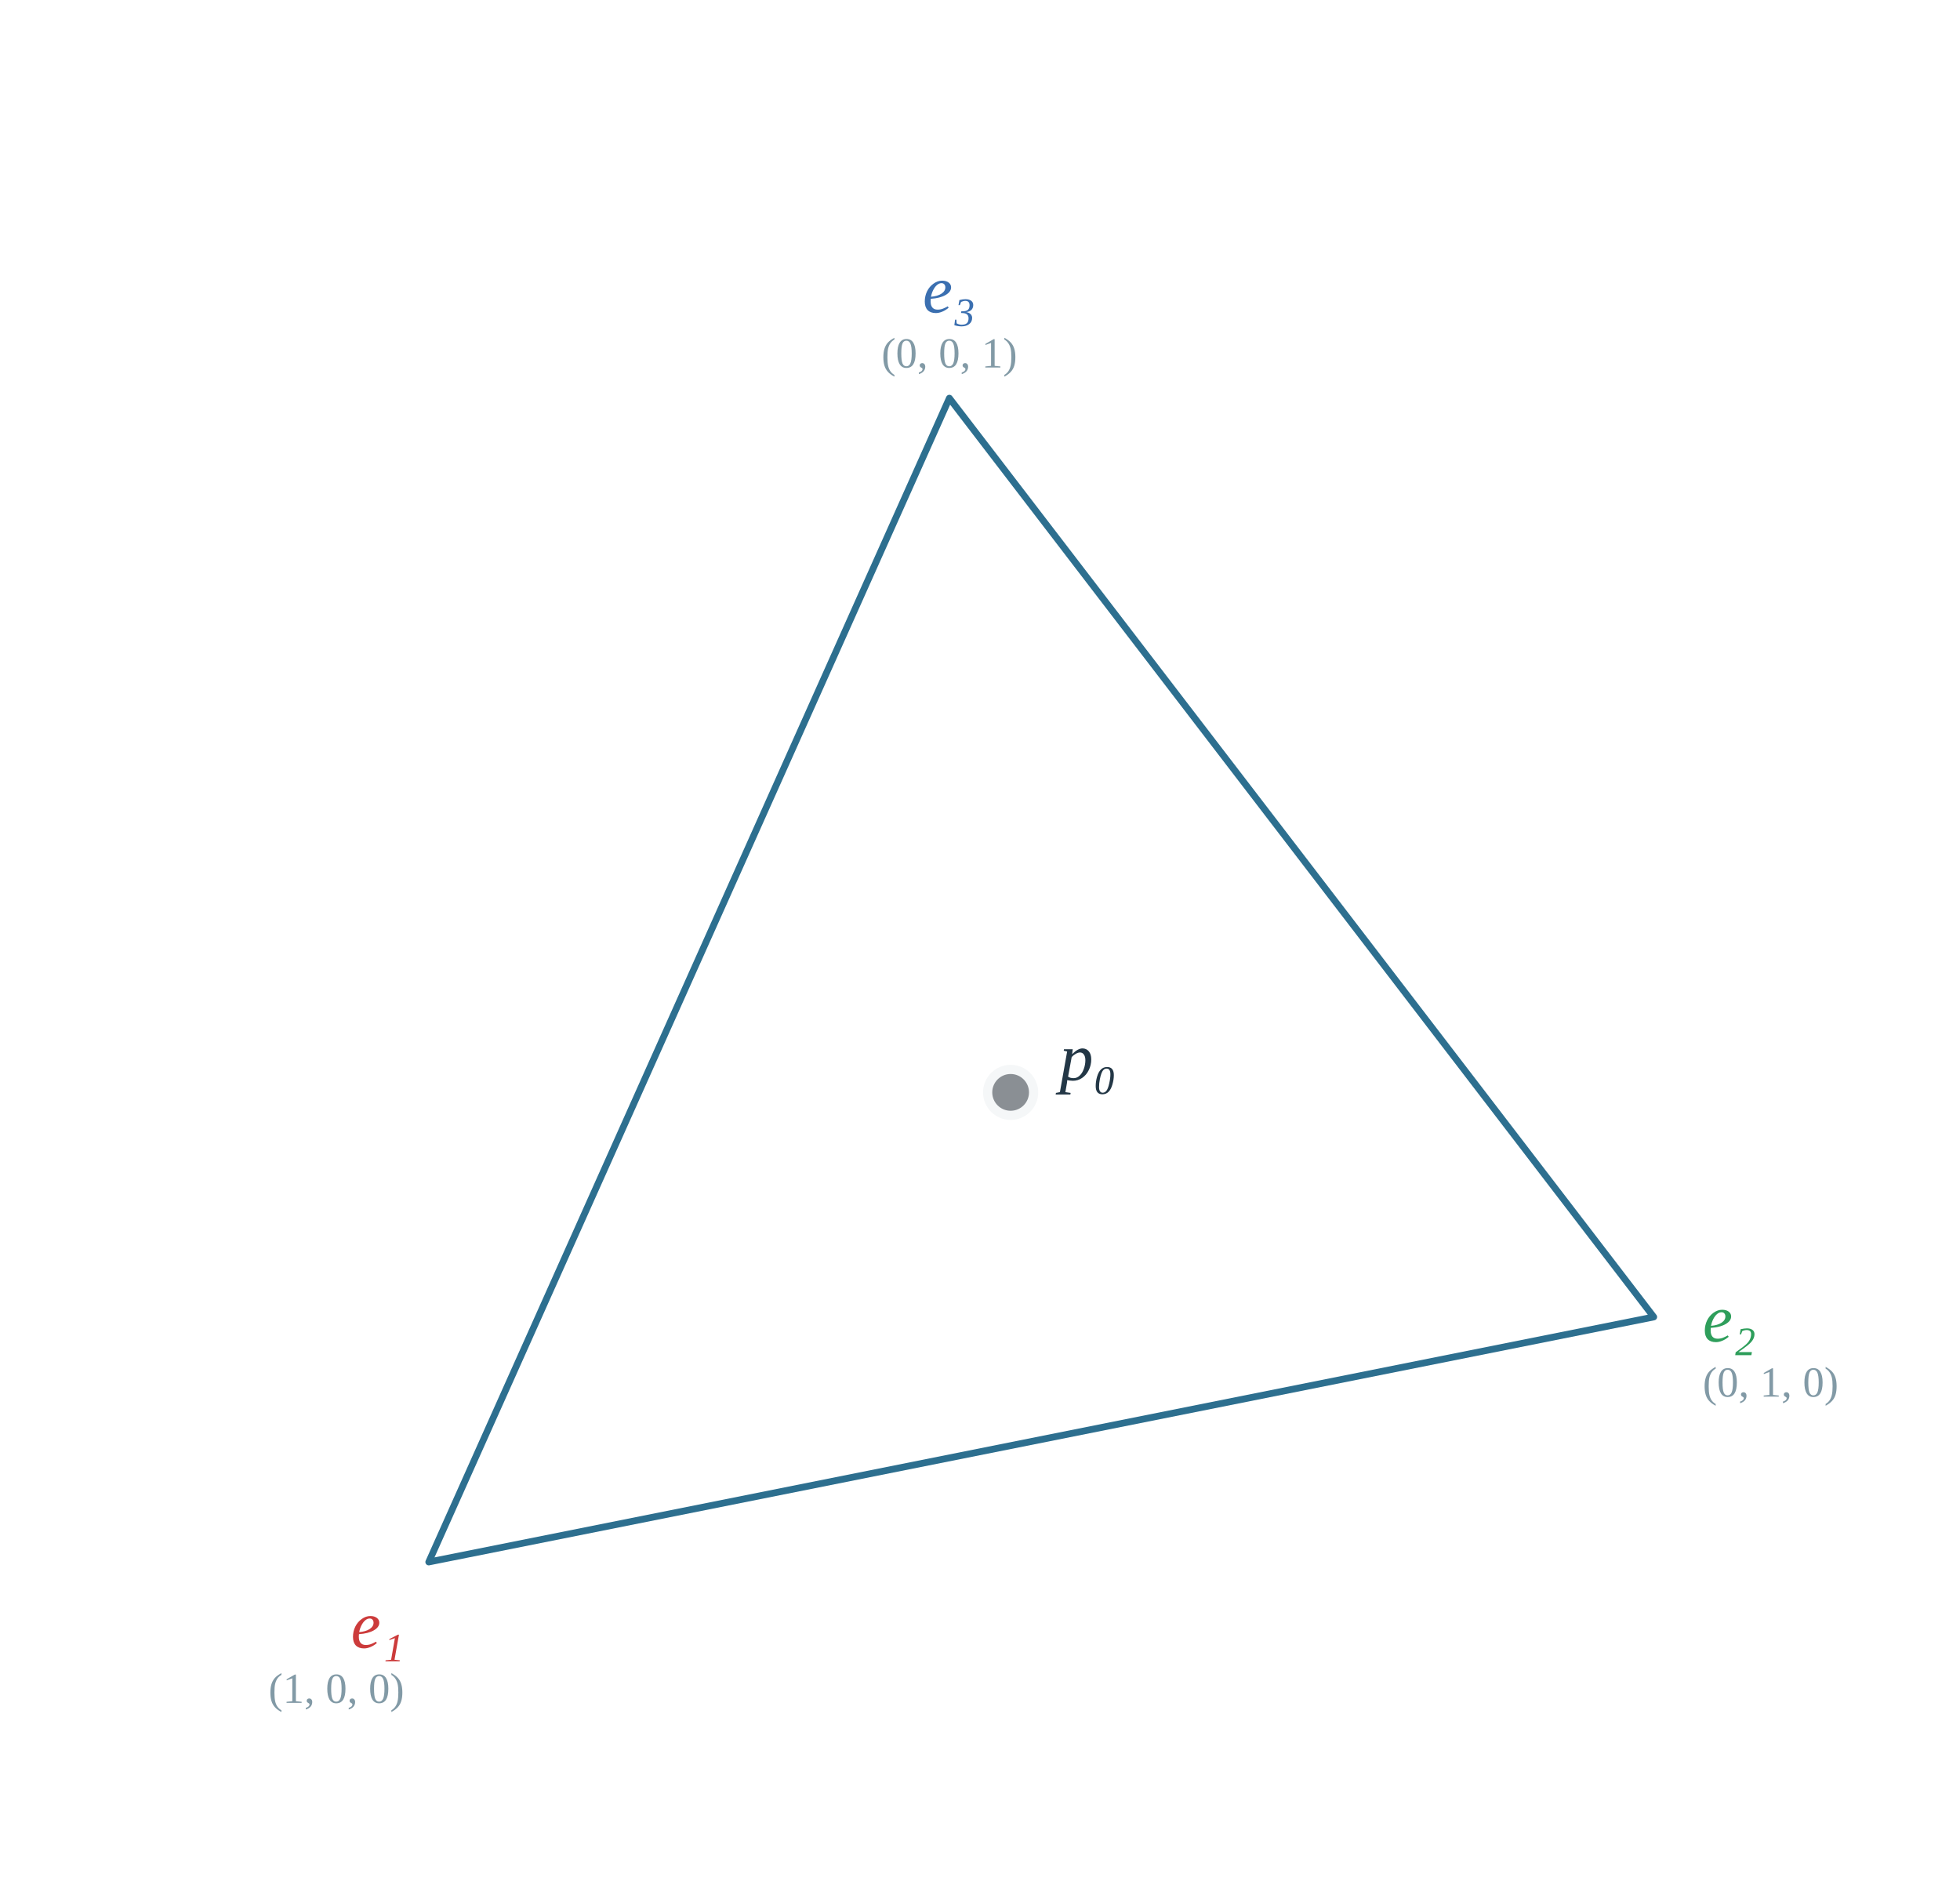
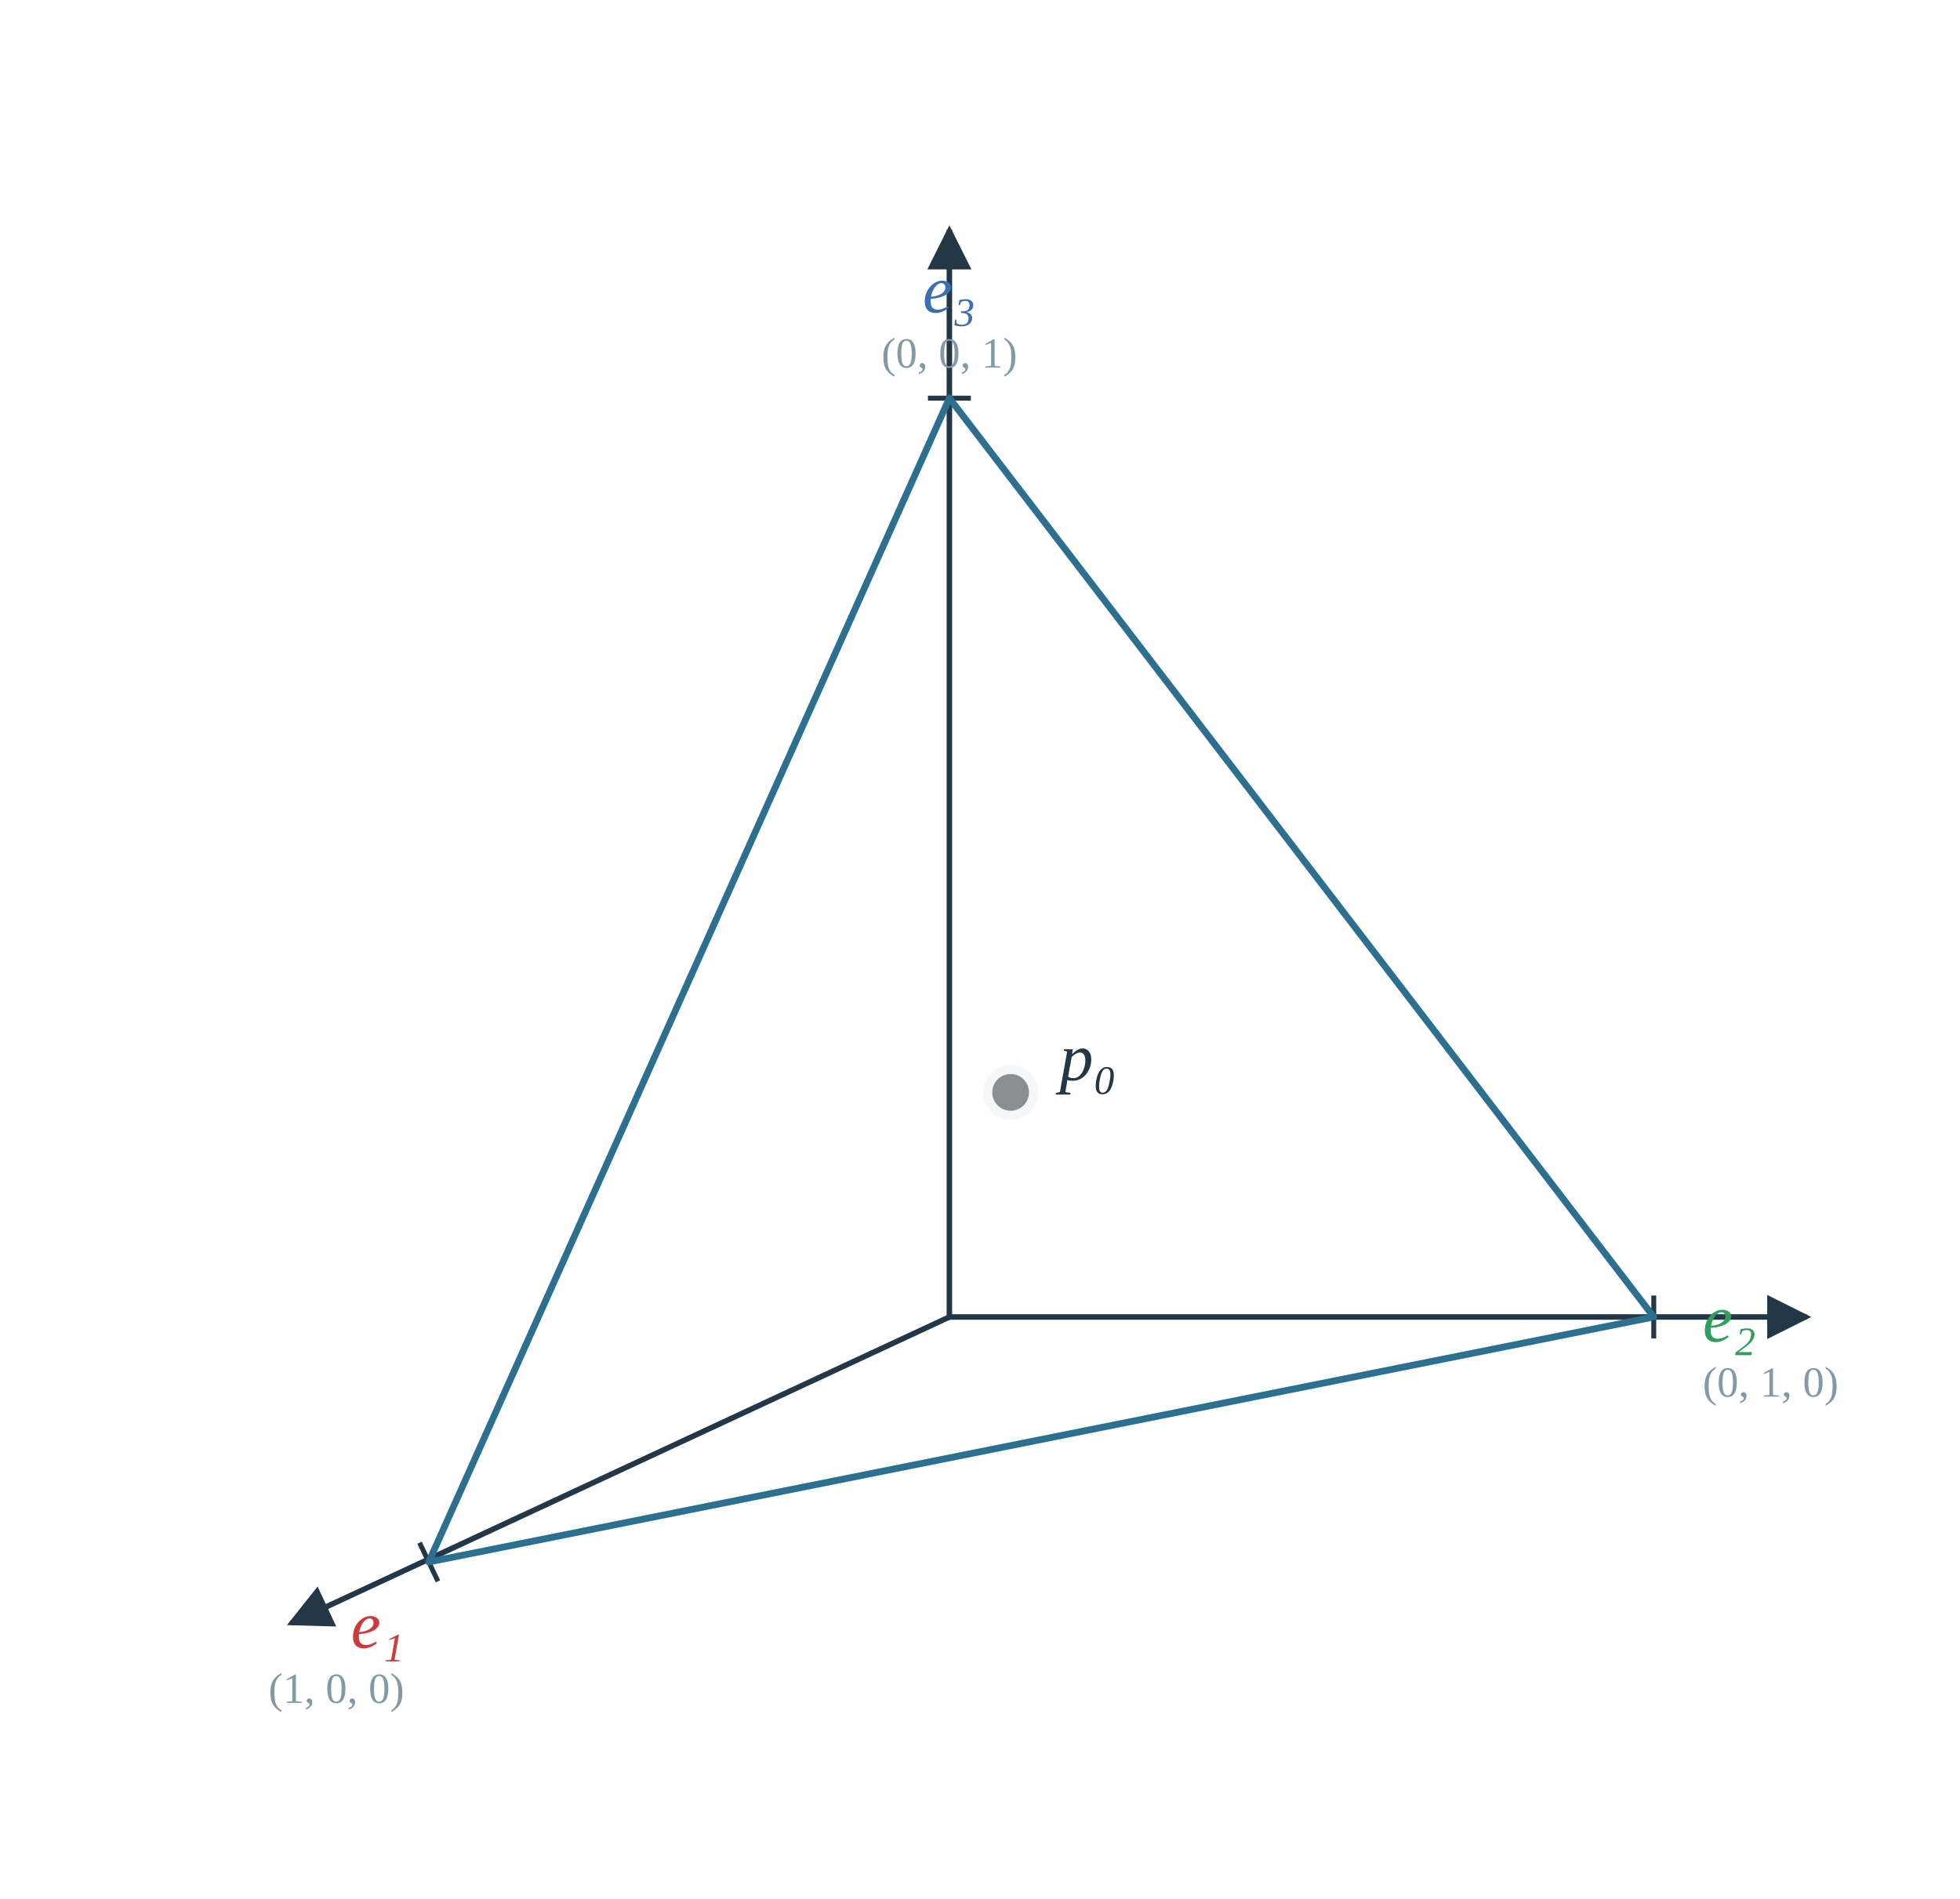
<svg xmlns="http://www.w3.org/2000/svg" role="img" aria-label="The square-root channel collapsing the probability simplex to its grey centre in two steps. The three pure-state corners are coloured red, green, and blue; a cloud of states flows under the channel onto a line segment, then onto the single grey maximally mixed point." viewBox="0 0 640 620" font-family="Georgia, 'Times New Roman', serif">
+   <defs>
+     <marker id="arrow2" viewBox="0 0 10 10" refX="9" refY="5" markerWidth="8" markerHeight="8" orient="auto-start-reverse">
+       <path d="M 0 0 L 10 5 L 0 10 z" fill="#233746" />
+     </marker>
+   </defs>
+   <line x1="310" y1="430" x2="95" y2="530" stroke="#233746" stroke-width="1.8" marker-end="url(#arrow2)" />
+   <line x1="310" y1="430" x2="590" y2="430" stroke="#233746" stroke-width="1.8" marker-end="url(#arrow2)" />
+   <line x1="310" y1="430" x2="310" y2="75" stroke="#233746" stroke-width="1.8" marker-end="url(#arrow2)" />
+   <line x1="143.0" y1="516.3" x2="137.0" y2="503.7" stroke="#233746" stroke-width="1.6" />
+   <line x1="540.0" y1="423.0" x2="540.0" y2="437.0" stroke="#233746" stroke-width="1.6" />
+   <line x1="303.0" y1="130.0" x2="317.0" y2="130.0" stroke="#233746" stroke-width="1.6" />
  <polygon class="tri" points="140,510 540,430 310,130" fill="none" stroke="#2d6f8f" stroke-width="2.2" stroke-linejoin="round" />
  <g class="resting" />
  <g class="trails" />
  <g class="cloud" />
  <g class="hl" />
  <circle cx="330.0" cy="356.667" r="9" fill="#f5f7f8" />
  <circle cx="330.0" cy="356.667" r="6" fill="#8a8f94" />
  <text x="132" y="538" text-anchor="end" font-size="22" font-style="italic" fill="#cc3b3b">e₁</text>
  <text x="132" y="556" text-anchor="end" font-size="14" fill="#829aa6">(1, 0, 0)</text>
  <text x="556" y="438" text-anchor="start" font-size="22" font-style="italic" fill="#2e9e5b">e₂</text>
  <text x="556" y="456" text-anchor="start" font-size="14" fill="#829aa6">(0, 1, 0)</text>
  <text x="310" y="102" text-anchor="middle" font-size="22" font-style="italic" fill="#3b6fb0">e₃</text>
  <text x="310" y="120" text-anchor="middle" font-size="14" fill="#829aa6">(0, 0, 1)</text>
  <text x="346.0" y="352.667" font-size="22" font-style="italic" fill="#233746">p₀</text>
</svg>
